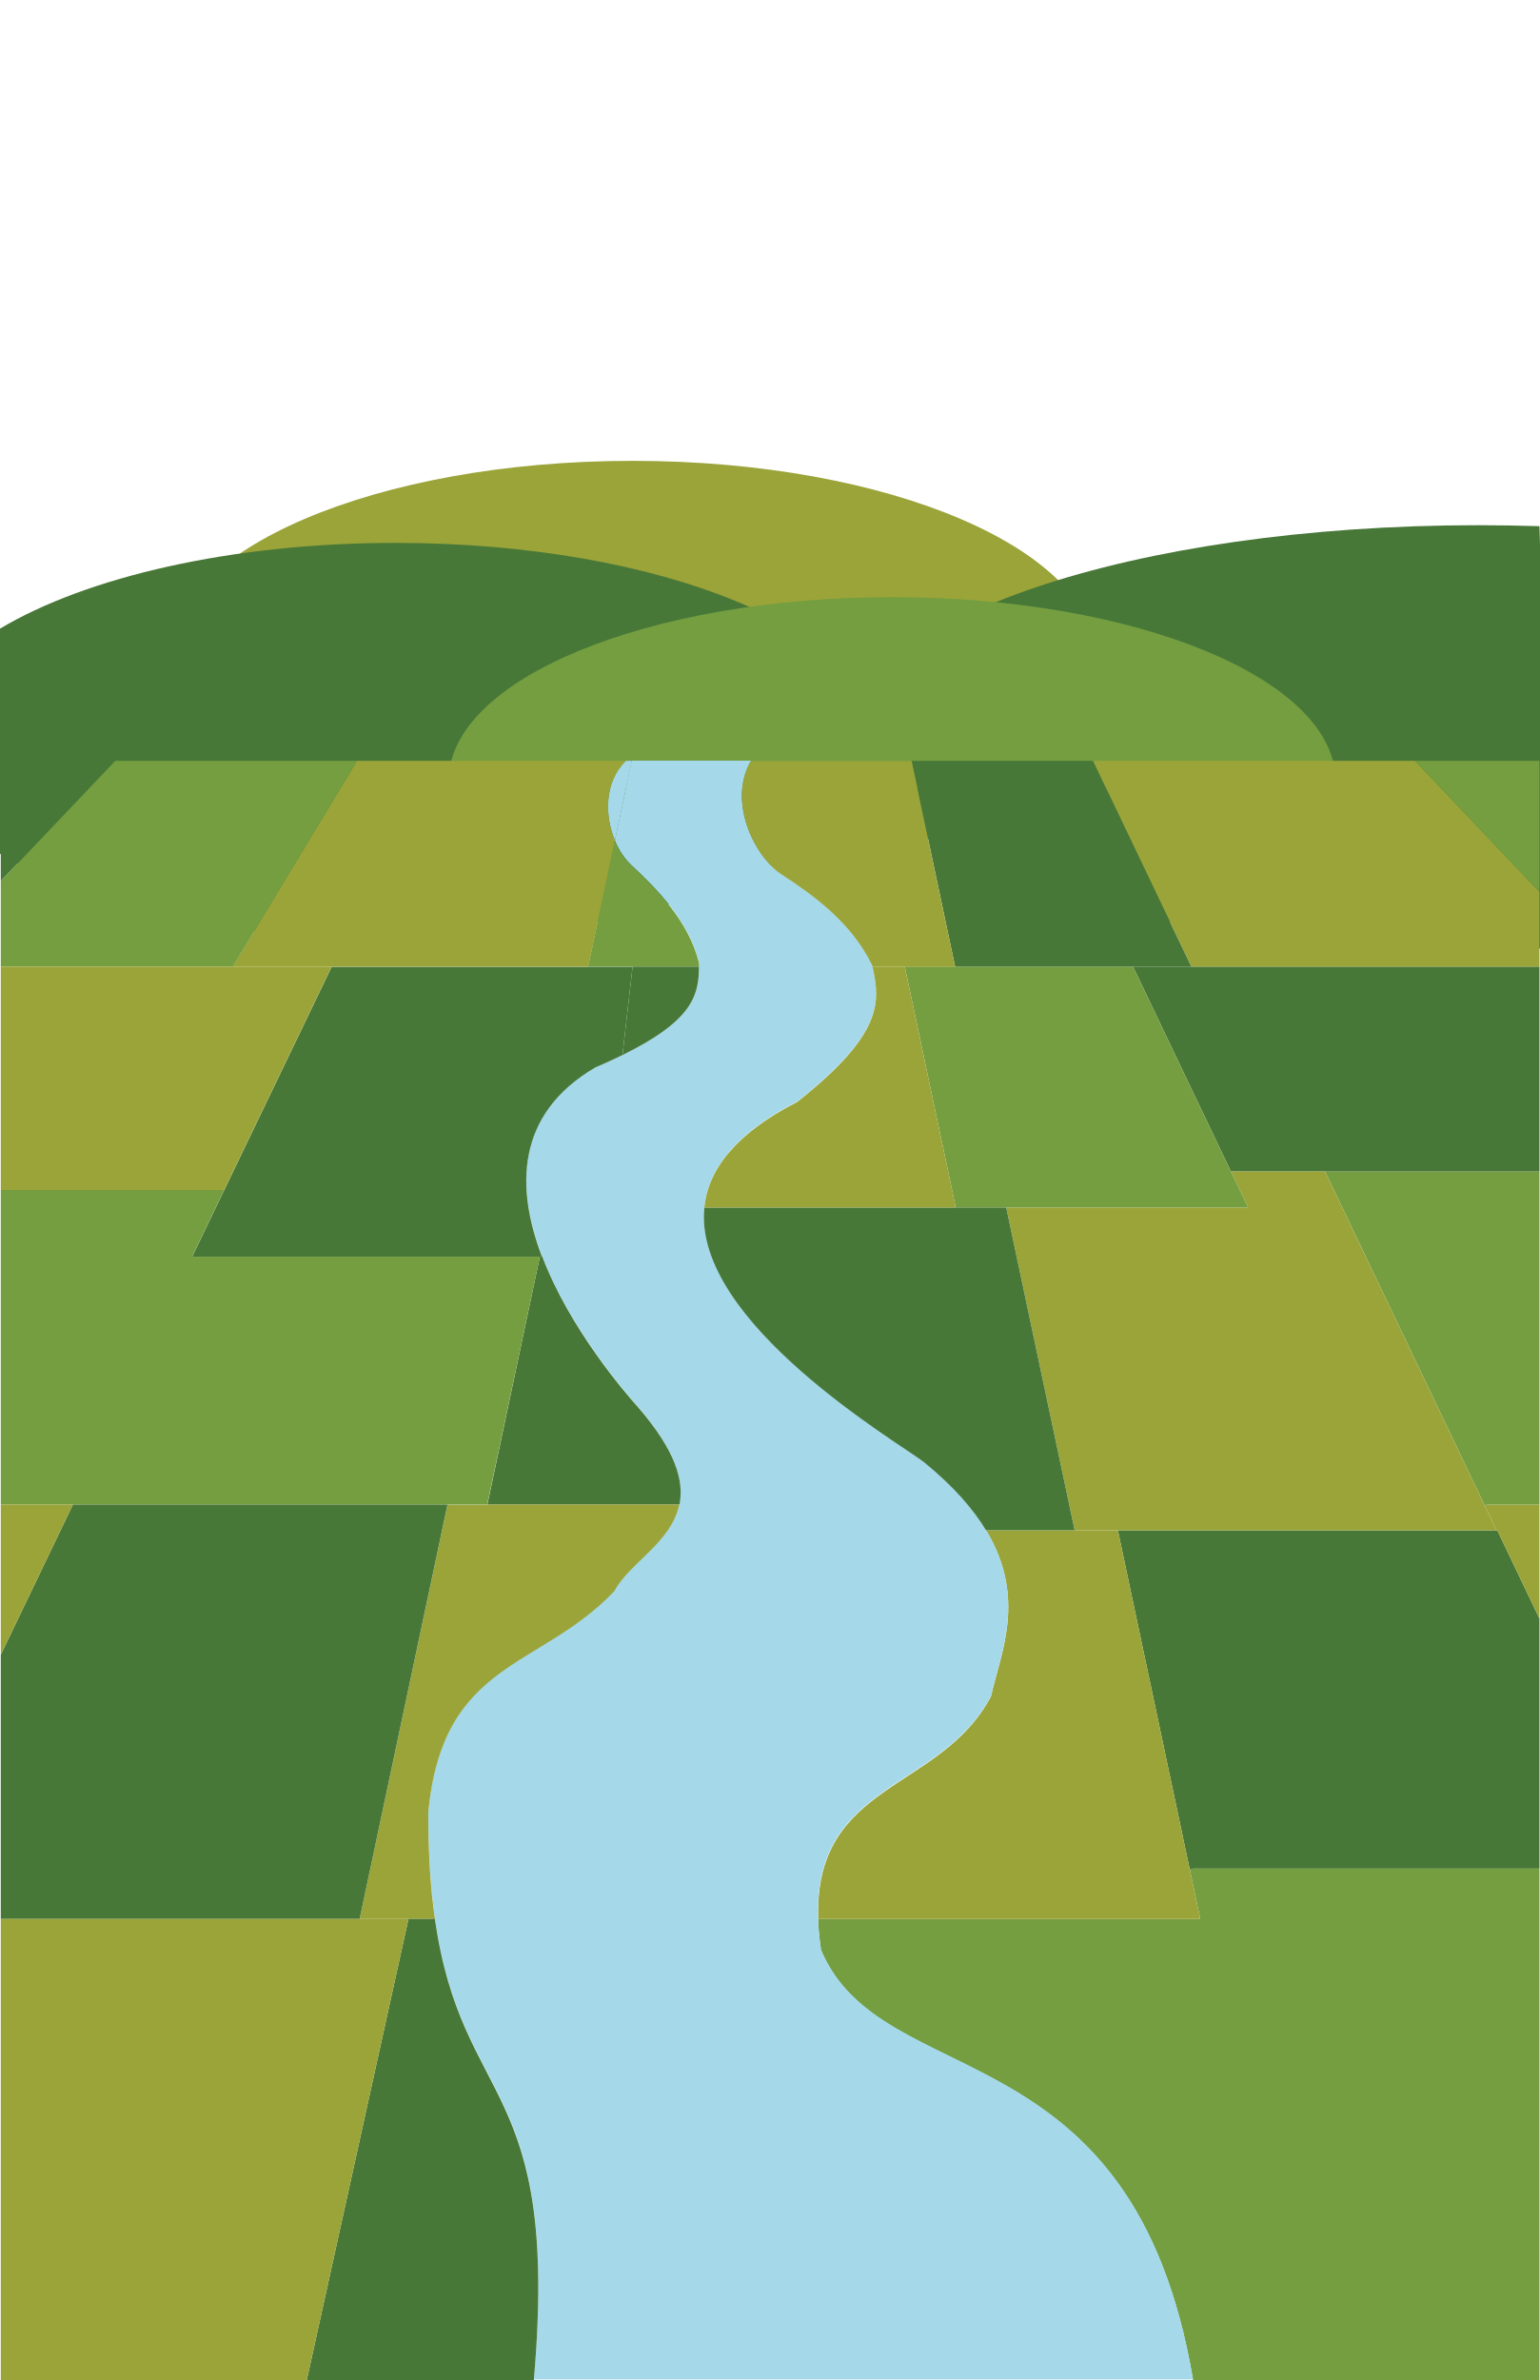
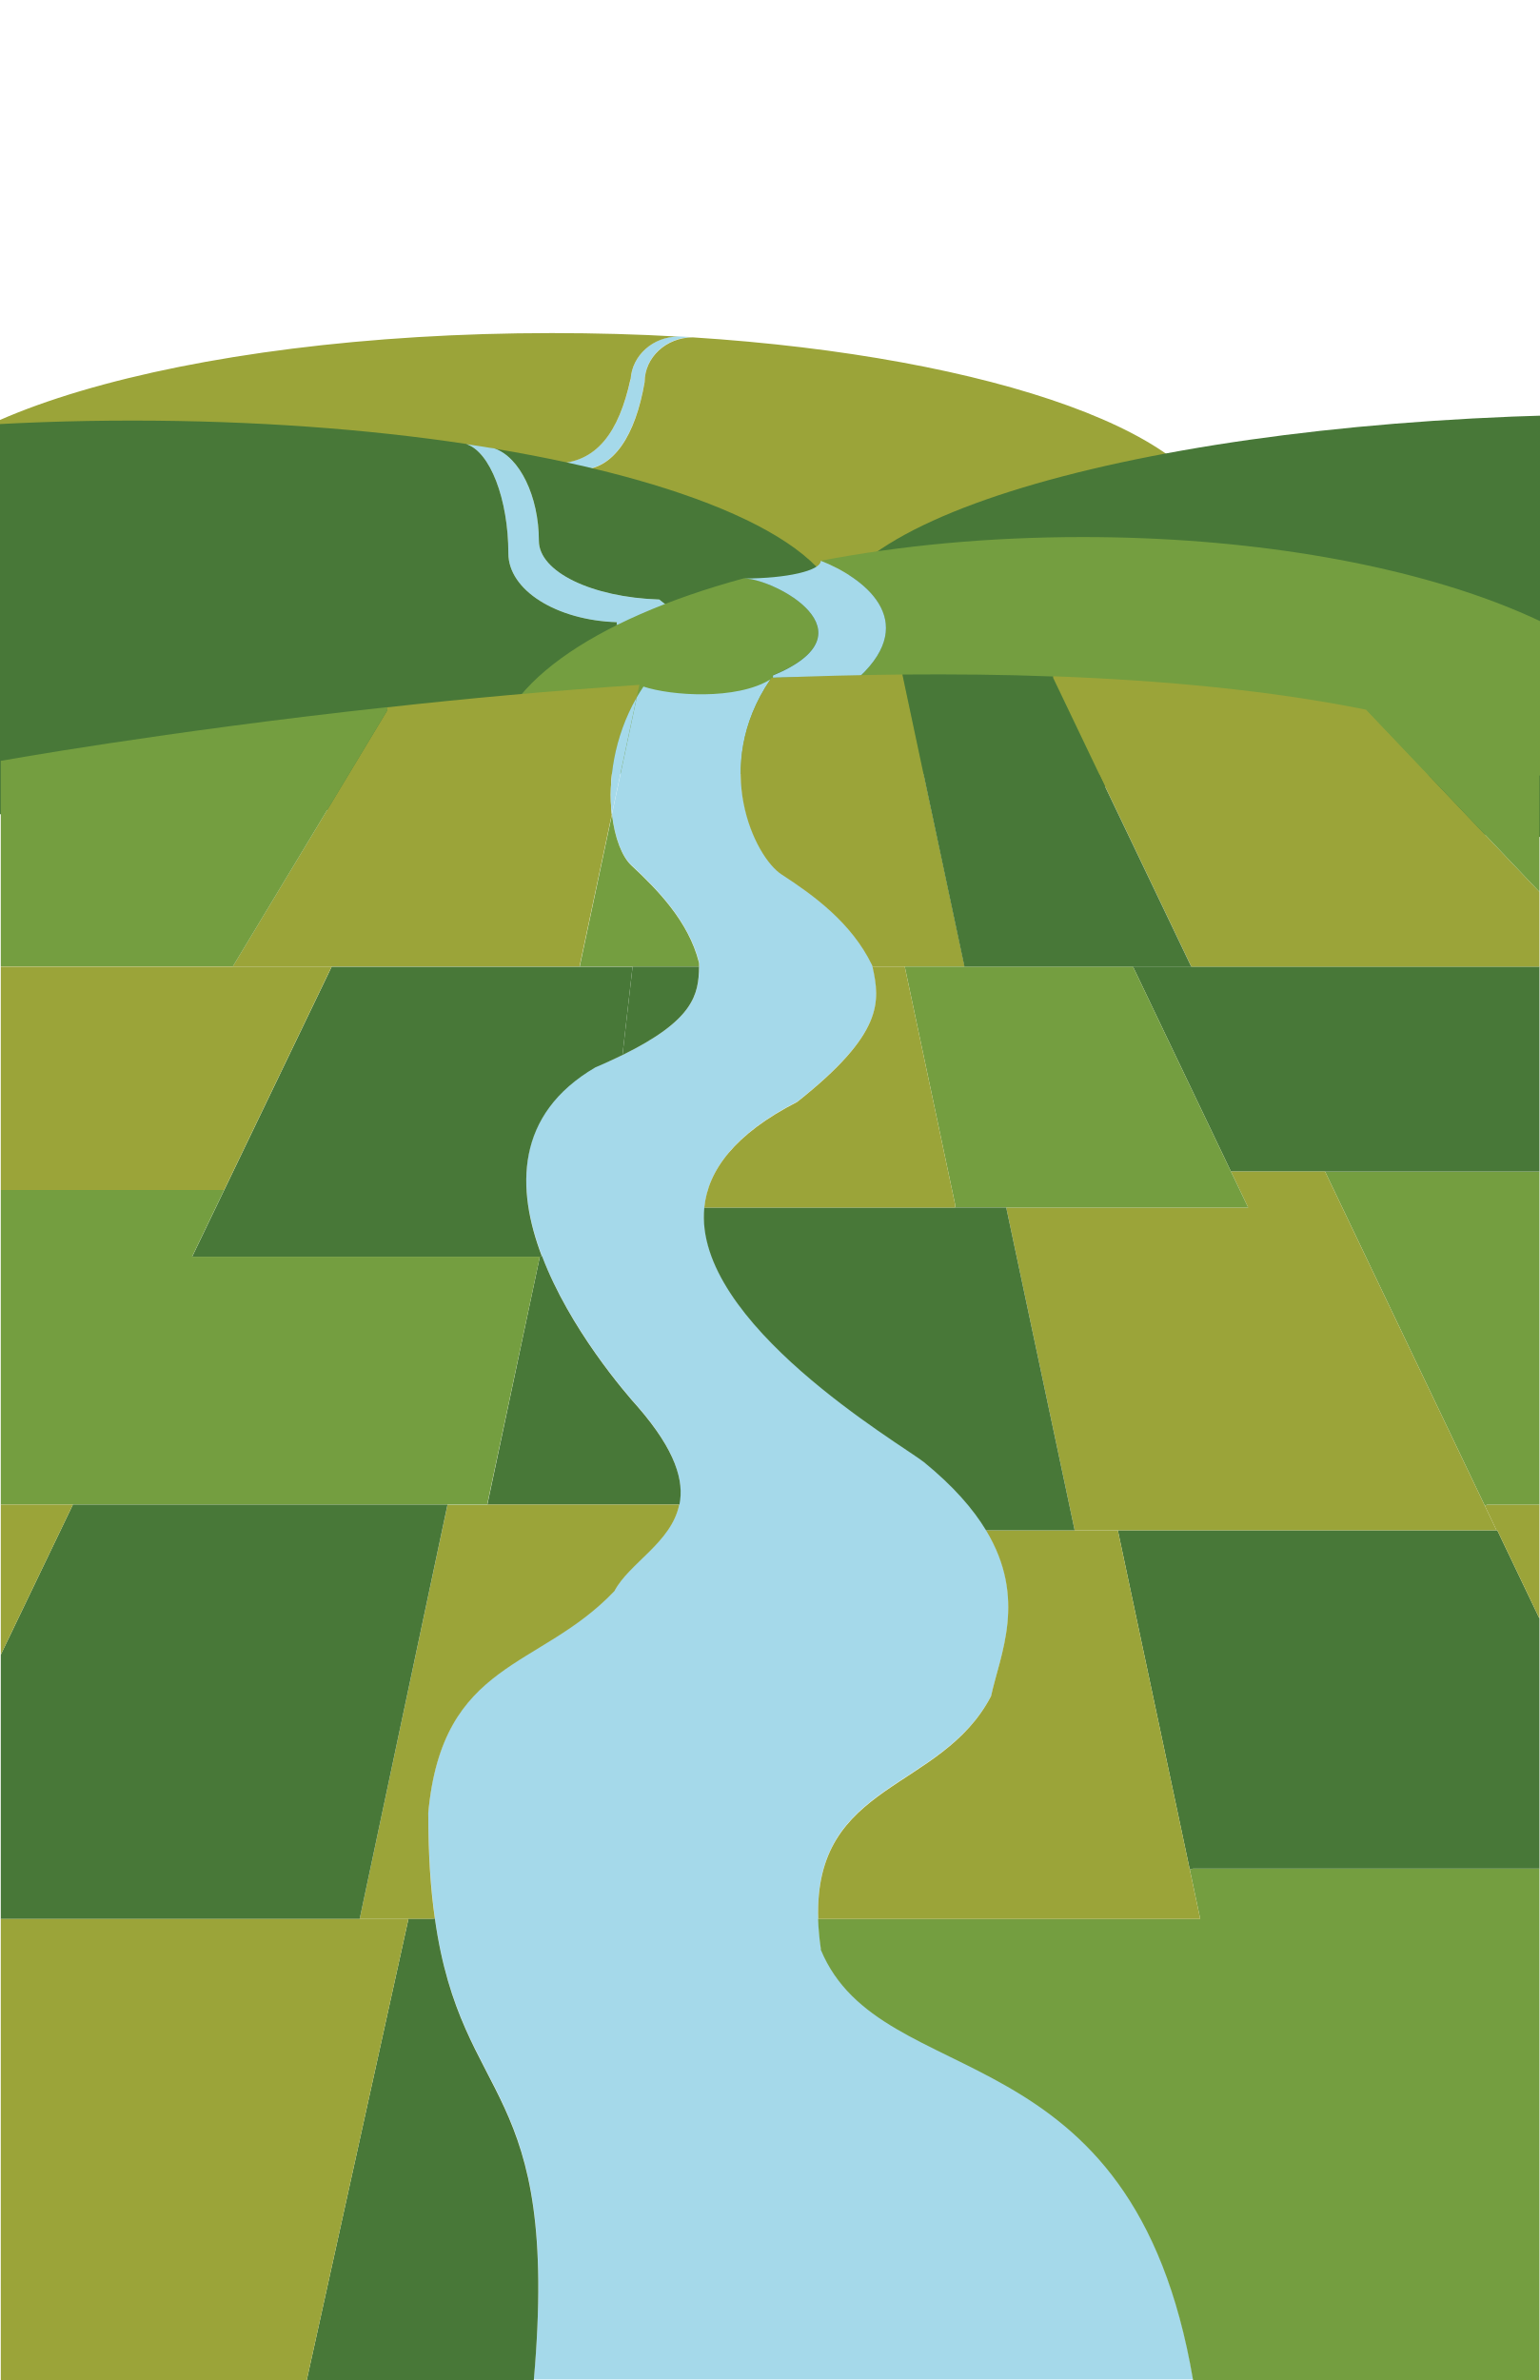
<svg xmlns="http://www.w3.org/2000/svg" version="1.1" x="0px" y="0px" viewBox="0 0 792 1224" enable-background="new 0 0 792 1224" xml:space="preserve">
-   <g id="Layer_5">
-     <ellipse fill="#9BA439" cx="325.4" cy="339" rx="238.6" ry="102" />
-     <path fill="#487838" d="M0,323.3c44.6-26.6,119.1-44.1,203.5-44.1c136.6,0,247.3,45.7,247.3,102s-110.7,102-247.3,102   c-84.4,0-158.9-17.4-203.5-44.1" />
-     <path fill="#487838" d="M798.2,487.6c-12.3,0.5-24.9,0.7-37.6,0.7c-178,0-322.3-48.9-322.3-109.1s144.3-109.1,322.3-109.1   c10.6,0,21,0.2,31.3,0.5" />
-     <path fill="#749E40" d="M230.9,404.9c-0.1-1.1-0.1-2.2-0.1-3.3c0-52.2,102.1-94.5,228.1-94.5S687,349.4,687,401.6   c0,1.4-0.1,2.9-0.2,4.3" />
+   <g id="Hills">
+     <g id="XMLID_3_">
+       <g>
+         <path fill="#A5D9EA" d="M324.4,195c0.8-12.3,11.5-22,24.6-22c2.5,0.1,4.9,0.3,7.3,0.4c-13.7,0-24.7,10.3-24.7,23     c-4.8,27.2-15.8,45.2-33.6,45.2c-7.1,0-12.9-1.5-12.9-3.3C307.1,238.3,318.4,221.9,324.4,195L324.4,195z" />
+         <path fill="#9BA439" d="M356.4,173.5c154.7,9.9,270.7,50.8,270.7,99.8c0,56.4-153.6,102-343.2,102c-189.5,0-343.1-45.7-343.1-102     c0-56.4,153.6-102,343.1-102c22.3,0,44,0.6,65.1,1.8c-13.1,0-23.9,9.7-24.6,22h-0.1c-5.9,26.9-17.2,43.3-39.2,43.3     c0,1.8,5.8,3.3,12.9,3.3c17.8,0,28.9-18,33.6-45.2C331.6,183.8,342.7,173.5,356.4,173.5L356.4,173.5z" />
+       </g>
+       <g>
+ 		</g>
+     </g>
+     <g id="XMLID_2_">
+       <g>
+         <path fill="#487838" d="M339.1,308.4c-34.6-1.1-61.9-14.2-61.9-30.2c0-22.9-9.9-43.2-23-47.5c107,17.8,178.7,50.4,178.7,87.8     c0,56.4-163.3,102-364.8,102c-124.5,0-234.4-17.4-300.2-44.1v-116c65.8-26.6,175.8-44.1,300.2-44.1c62.1,0,120.5,4.3,171.7,12     c0,0,0,0,0,0c12.2,3.7,21.7,28.4,21.7,56.2c0,19,24.7,34.4,55.8,35.4l-0.1,1.6C365.3,324.6,346.6,314.7,339.1,308.4z" />
+         <path fill="#A5D9EA" d="M317.3,320c-31.1-1-55.8-16.5-55.8-35.4c0-27.8-9.4-52.4-21.7-56.2c3.1,0.5,6.2,0.9,9.2,1.4     c1.7,0.3,3.4,0.6,5.2,0.8c13.1,4.3,23,24.7,23,47.5c0,16,27.3,29.1,61.9,30.2c7.5,6.3,26.2,16.2-21.9,13.1L317.3,320z" />
+       </g>
+       <g>
+ 		</g>
+     </g>
+     <path fill="#487838" d="M889.9,430.5c-15.9,0.5-32.1,0.7-48.6,0.7c-230.2,0-416.7-48.9-416.7-109.1s186.6-109.1,416.7-109.1   c13.7,0,27.2,0.2,40.5,0.5" />
+     <g id="XMLID_1_">
+       <g>
+         <path fill="#749E40" d="M397.6,348.5l44.6-0.5h0c31-29.1,1.8-51.1-20-59.6c0,0,0,0,0,0c40.6-7.8,86.3-12.2,134.7-12.2     c167.7,0,303.6,52.6,303.6,117.5c0,1.8-0.1,3.5-0.3,5.3l-606.8-1.2c-0.1-1.4-0.2-2.8-0.2-4.1c0-39.8,51.2-75,129.5-96.3h0     c15,0,68.5,27.7,14.8,49.9L397.6,348.5z" />
+         <path fill="#A5D9EA" d="M442.2,348L442.2,348l-44.6,0.5l0-1.1c53.6-22.3,0.2-49.9-14.8-49.9c21.8,0,39.4-4,39.4-9.1     C444,296.9,473.3,318.8,442.2,348z" />
+       </g>
+       <g>
+ 		</g>
+     </g>
  </g>
  <g id="Farm_Fields">
    <g id="XMLID_14_">
      <g>
+         <path fill="#A5D9EA" d="M320.3,542.5c36.6-17.9,39.1-31,39.4-45.5c0-0.5,0-0.9,0-1.4l-0.1-0.8c-5.4-21.2-21.4-37.4-34.9-50     c-4.7-4.4-8.5-13.9-9.9-26.1l12.8-60.2c1.1-1.8,2.2-3.6,3.4-5.4c14.1,4.7,47.8,7.1,65.3-3.7l0,0c-30.5,44.9-7.9,91,5.8,100.1     c16.3,10.7,35.9,24.7,46.5,46.5l0.3,0.8c0,0,0,0.1,0,0.1c4,18,5.8,34.4-38.7,69.6c-32.3,16.5-45.9,35.3-47.8,54.3     c-6,59.2,100.9,121.5,112.9,130.9c15.1,12.3,25.3,24,32,35.1c21.3,35.2,7.2,64,2.6,85.3c0,0,0,0,0,0     c-25.7,49.2-91.3,43.7-89,114.5c0.1,4.7,0.6,9.7,1.4,15.1v0.7c31.4,75.5,160.5,38.4,191.5,221.3H274.6     c13.7-155.2-37.1-139.4-50.9-237.3c-2.1-15.1-3.4-32.8-3.4-54.4c7.3-78.7,57.3-73.3,95.8-114.1c7.5-14.3,29.3-24.9,33.3-44.4     c2.5-12.2-2-27.8-21.2-50c-6.6-7.3-35.3-40.6-49.5-77.9c-13.2-34.7-13.8-72.9,27.6-97.1C311.5,546.7,316.1,544.6,320.3,542.5z" />
+         <path fill="#9BA439" d="M465.4,497.1h-16.6c0,0,0-0.1,0-0.1l-0.3-0.8c-10.6-21.8-30.2-35.9-46.5-46.5     c-13.8-9-36.3-55.2-5.8-100.1c0.2-0.3,0.4-0.7,0.7-1c22.4-0.9,44.9-1.5,67.4-1.7l31.9,150.2H465.4z" />
        <path fill="#749E40" d="M617.4,986.9l-5.4-25.5l1.7-0.4h178.2v263H613.7c-31-182.9-160.1-145.8-191.5-221.3v-0.7     c-0.8-5.4-1.2-10.4-1.4-15.1h168H617.4z" />
        <polygon fill="#487838" points="791.9,832.4 791.9,961 613.7,961 612,961.4 575,787 769.8,787 770.1,787 770.2,787    " />
        <polygon fill="#9BA439" points="791.9,773.8 791.9,832.4 770.2,787 770.1,787 769.8,787 763.8,774.4 765,773.8    " />
        <polygon fill="#749E40" points="791.9,602.5 791.9,773.8 765,773.8 763.8,774.4 681.6,602.5    " />
        <polygon fill="#487838" points="791.9,497.1 791.9,602.5 681.6,602.5 633.2,602.5 582.8,497.1 612.8,497.1    " />
-         <polygon fill="#9BA439" points="791.9,458.7 791.9,497.1 612.8,497.1 562.2,391.3 727.9,391.3    " />
-         <polygon fill="#749E40" points="791.9,391.3 791.9,458.7 727.9,391.3    " />
+         <path fill="#9BA439" d="M791.9,458.7v38.4H612.8l-71.1-148.6l0-0.7c57.1,2.1,112.1,7.3,161.1,17.2L791.9,458.7z" />
+         <path fill="#749E40" d="M791.9,391.3v67.4L702.8,365C735.6,371.6,765.7,380.2,791.9,391.3z" />
        <polygon fill="#9BA439" points="763.8,774.4 769.8,787 575,787 552.8,787 517.6,621 642,621 642,620.9 633.2,602.5 681.6,602.5         " />
-         <polygon fill="#749E40" points="633.2,602.5 642,620.9 642,621 517.6,621 491.3,621 491.3,619.4 465.4,497.1 491.3,497.1      582.8,497.1    " />
-         <path fill="#9BA439" d="M509.8,872.3C509.8,872.3,509.8,872.3,509.8,872.3c4.6-21.3,18.7-50.1-2.6-85.3h44.9h0.7H575l37,174.4     l5.4,25.5h-28.5h-168C418.6,916,484.1,921.6,509.8,872.3z" />
-         <path fill="#A5D9EA" d="M320.3,542.5c36.6-17.9,39.1-31,39.4-45.5c0-0.5,0-0.9,0-1.4l-0.1-0.8c-5.4-21.2-21.4-37.4-34.9-50     c-3.3-3.1-6.3-7.5-8.4-12.6l8.7-41h61.3c-12,20.4,1.3,48.9,15.7,58.3c16.3,10.7,35.9,24.7,46.5,46.5l0.3,0.8c0,0,0,0.1,0,0.1     c4,18,5.8,34.4-38.7,69.6c-32.3,16.5-45.9,35.3-47.8,54.3c-6,59.2,100.9,121.5,112.9,130.9c15.1,12.3,25.3,24,32,35.1     c21.3,35.2,7.2,64,2.6,85.3c0,0,0,0,0,0c-25.7,49.2-91.3,43.7-89,114.5c0.1,4.7,0.6,9.7,1.4,15.1v0.7     c31.4,75.5,160.5,38.4,191.5,221.3H274.6c13.7-155.2-37.1-139.4-50.9-237.3c-2.1-15.1-3.4-32.8-3.4-54.4     c7.3-78.7,57.3-73.3,95.8-114.1c7.5-14.3,29.3-24.9,33.3-44.4c2.5-12.2-2-27.8-21.2-50c-6.6-7.3-35.3-40.6-49.5-77.9     c-13.2-34.7-13.8-72.9,27.6-97.1C311.5,546.7,316.1,544.6,320.3,542.5z" />
-         <polygon fill="#487838" points="582.8,497.1 491.3,497.1 468.9,391.3 562.2,391.3 612.8,497.1    " />
+         <polygon fill="#749E40" points="633.2,602.5 642,620.9 642,621 517.6,621 491.3,621 491.3,619.4 465.4,497.1 496.1,497.1      582.8,497.1    " />
+         <path fill="#9BA439" d="M509.8,872.3c4.6-21.3,18.7-50.1-2.6-85.3h44.9h0.7H575l37,174.4l5.4,25.5h-28.5h-168     C418.6,916,484.1,921.6,509.8,872.3C509.8,872.3,509.8,872.3,509.8,872.3z" />
+         <path fill="#487838" d="M582.8,497.1h-86.7l-31.9-150.2c26-0.2,52,0,77.5,1l0,0.7l71.1,148.6H582.8z" />
        <path fill="#487838" d="M517.6,621l35.2,166h-0.7h-44.9c-6.7-11.1-16.9-22.8-32-35.1c-12-9.4-118.9-71.7-112.9-130.9h129H517.6z" />
        <path fill="#9BA439" d="M491.3,619.4v1.6h-129c1.9-19.1,15.6-37.8,47.8-54.3c44.5-35.2,42.7-51.6,38.7-69.6h16.6L491.3,619.4z" />
-         <path fill="#9BA439" d="M465.4,497.1h-16.6c0,0,0-0.1,0-0.1l-0.3-0.8c-10.6-21.8-30.2-35.9-46.5-46.5     c-14.4-9.4-27.7-37.9-15.7-58.3h82.6l22.4,105.8H465.4z" />
-         <path fill="#749E40" d="M359.5,494.9l0.1,0.8c0,0.5,0,0.9,0,1.4h-34.2h-22.9l13.7-64.8c2.1,5.1,5,9.5,8.4,12.6     C338.1,457.5,354.1,473.7,359.5,494.9z" />
+         <path fill="#749E40" d="M359.5,494.9l0.1,0.8c0,0.5,0,0.9,0,1.4h-34.2h-27.2l16.6-78.2c1.4,12.1,5.2,21.7,9.9,26.1     C338.1,457.5,354.1,473.7,359.5,494.9z" />
        <path fill="#487838" d="M325.4,497.1h34.2c-0.2,14.4-2.7,27.5-39.4,45.5L325.4,497.1z" />
        <path fill="#487838" d="M328.3,723.8c19.2,22.2,23.7,37.8,21.2,50h-98.8l27-127.5l1.1-0.4C292.9,683.2,321.7,716.5,328.3,723.8z" />
        <path fill="#9BA439" d="M250.6,773.8h98.8c-4,19.5-25.8,30.1-33.3,44.4c-38.5,40.7-88.5,35.4-95.8,114.1     c0,21.5,1.2,39.3,3.4,54.4l-2.1,0.2h-11.5H185l45.2-213H250.6z" />
-         <path fill="#487838" d="M325.4,497.1l-5.2,45.5c-4.2,2-8.8,4.2-13.9,6.3c-41.4,24.2-40.8,62.4-27.6,97.1l-1.1,0.4H98.8l16.5-34.3     l55.3-114.9h131.9H325.4z" />
-         <path fill="#A5D9EA" d="M325,391.3l-8.7,41c-5.3-12.8-5.6-29.9,5.6-41H325z" />
-         <path fill="#9BA439" d="M183.6,391.3h138.3c-11.1,11.1-10.9,28.2-5.6,41l-13.7,64.8H170.6h-50.9L183.6,391.3z" />
+         <path fill="#9BA439" d="M328.9,352.2l-1.4,6.5c-11.8,20.6-14.7,43-12.8,60.2l-16.6,78.2H170.6h-50.9l79.4-131.6l-0.2-1.7     C239.1,359.3,283.1,355.3,328.9,352.2z" />
+         <path fill="#A5D9EA" d="M327.5,358.7l-12.8,60.2C312.8,401.7,315.7,379.3,327.5,358.7z" />
+         <path fill="#487838" d="M325.4,497.1l-5.2,45.5c-4.2,2-8.8,4.2-13.9,6.3c-41.4,24.2-40.8,62.4-27.6,97.1l-1.1,0.4H98.8l16.5-34.3     l55.3-114.9h127.5H325.4z" />
        <polygon fill="#749E40" points="277.7,646.3 250.6,773.8 230.2,773.8 37.5,773.8 0.4,773.8 0.4,612 115.3,612 98.8,646.3    " />
        <path fill="#487838" d="M223.7,986.7c13.8,97.9,64.5,82.1,50.9,237.3H157.8l52.3-237.1h11.5L223.7,986.7z" />
        <polygon fill="#487838" points="230.2,773.8 185,986.9 0.4,986.9 0.4,851 37.5,773.8    " />
        <polygon fill="#9BA439" points="210.1,986.9 157.8,1224 0.4,1224 0.4,986.9 185,986.9    " />
-         <polygon fill="#749E40" points="183.6,391.3 119.8,497.1 0.4,497.1 0.4,453.1 59.2,391.3    " />
+         <path fill="#749E40" d="M0.4,453.1v-61.8c0,0,83.1-15,198.6-27.6l0.2,1.7l-79.4,131.6H0.4V453.1z" />
        <polygon fill="#9BA439" points="170.6,497.1 115.3,612 0.4,612 0.4,497.1 119.8,497.1    " />
-         <polygon fill="#487838" points="59.2,391.3 0.4,453.1 0.4,391.3    " />
        <polygon fill="#9BA439" points="37.5,773.8 0.4,851 0.4,773.8    " />
      </g>
      <g>
		</g>
    </g>
    <g>
	</g>
    <g>
	</g>
    <g>
	</g>
    <g>
	</g>
    <g>
	</g>
    <g>
	</g>
  </g>
</svg>
